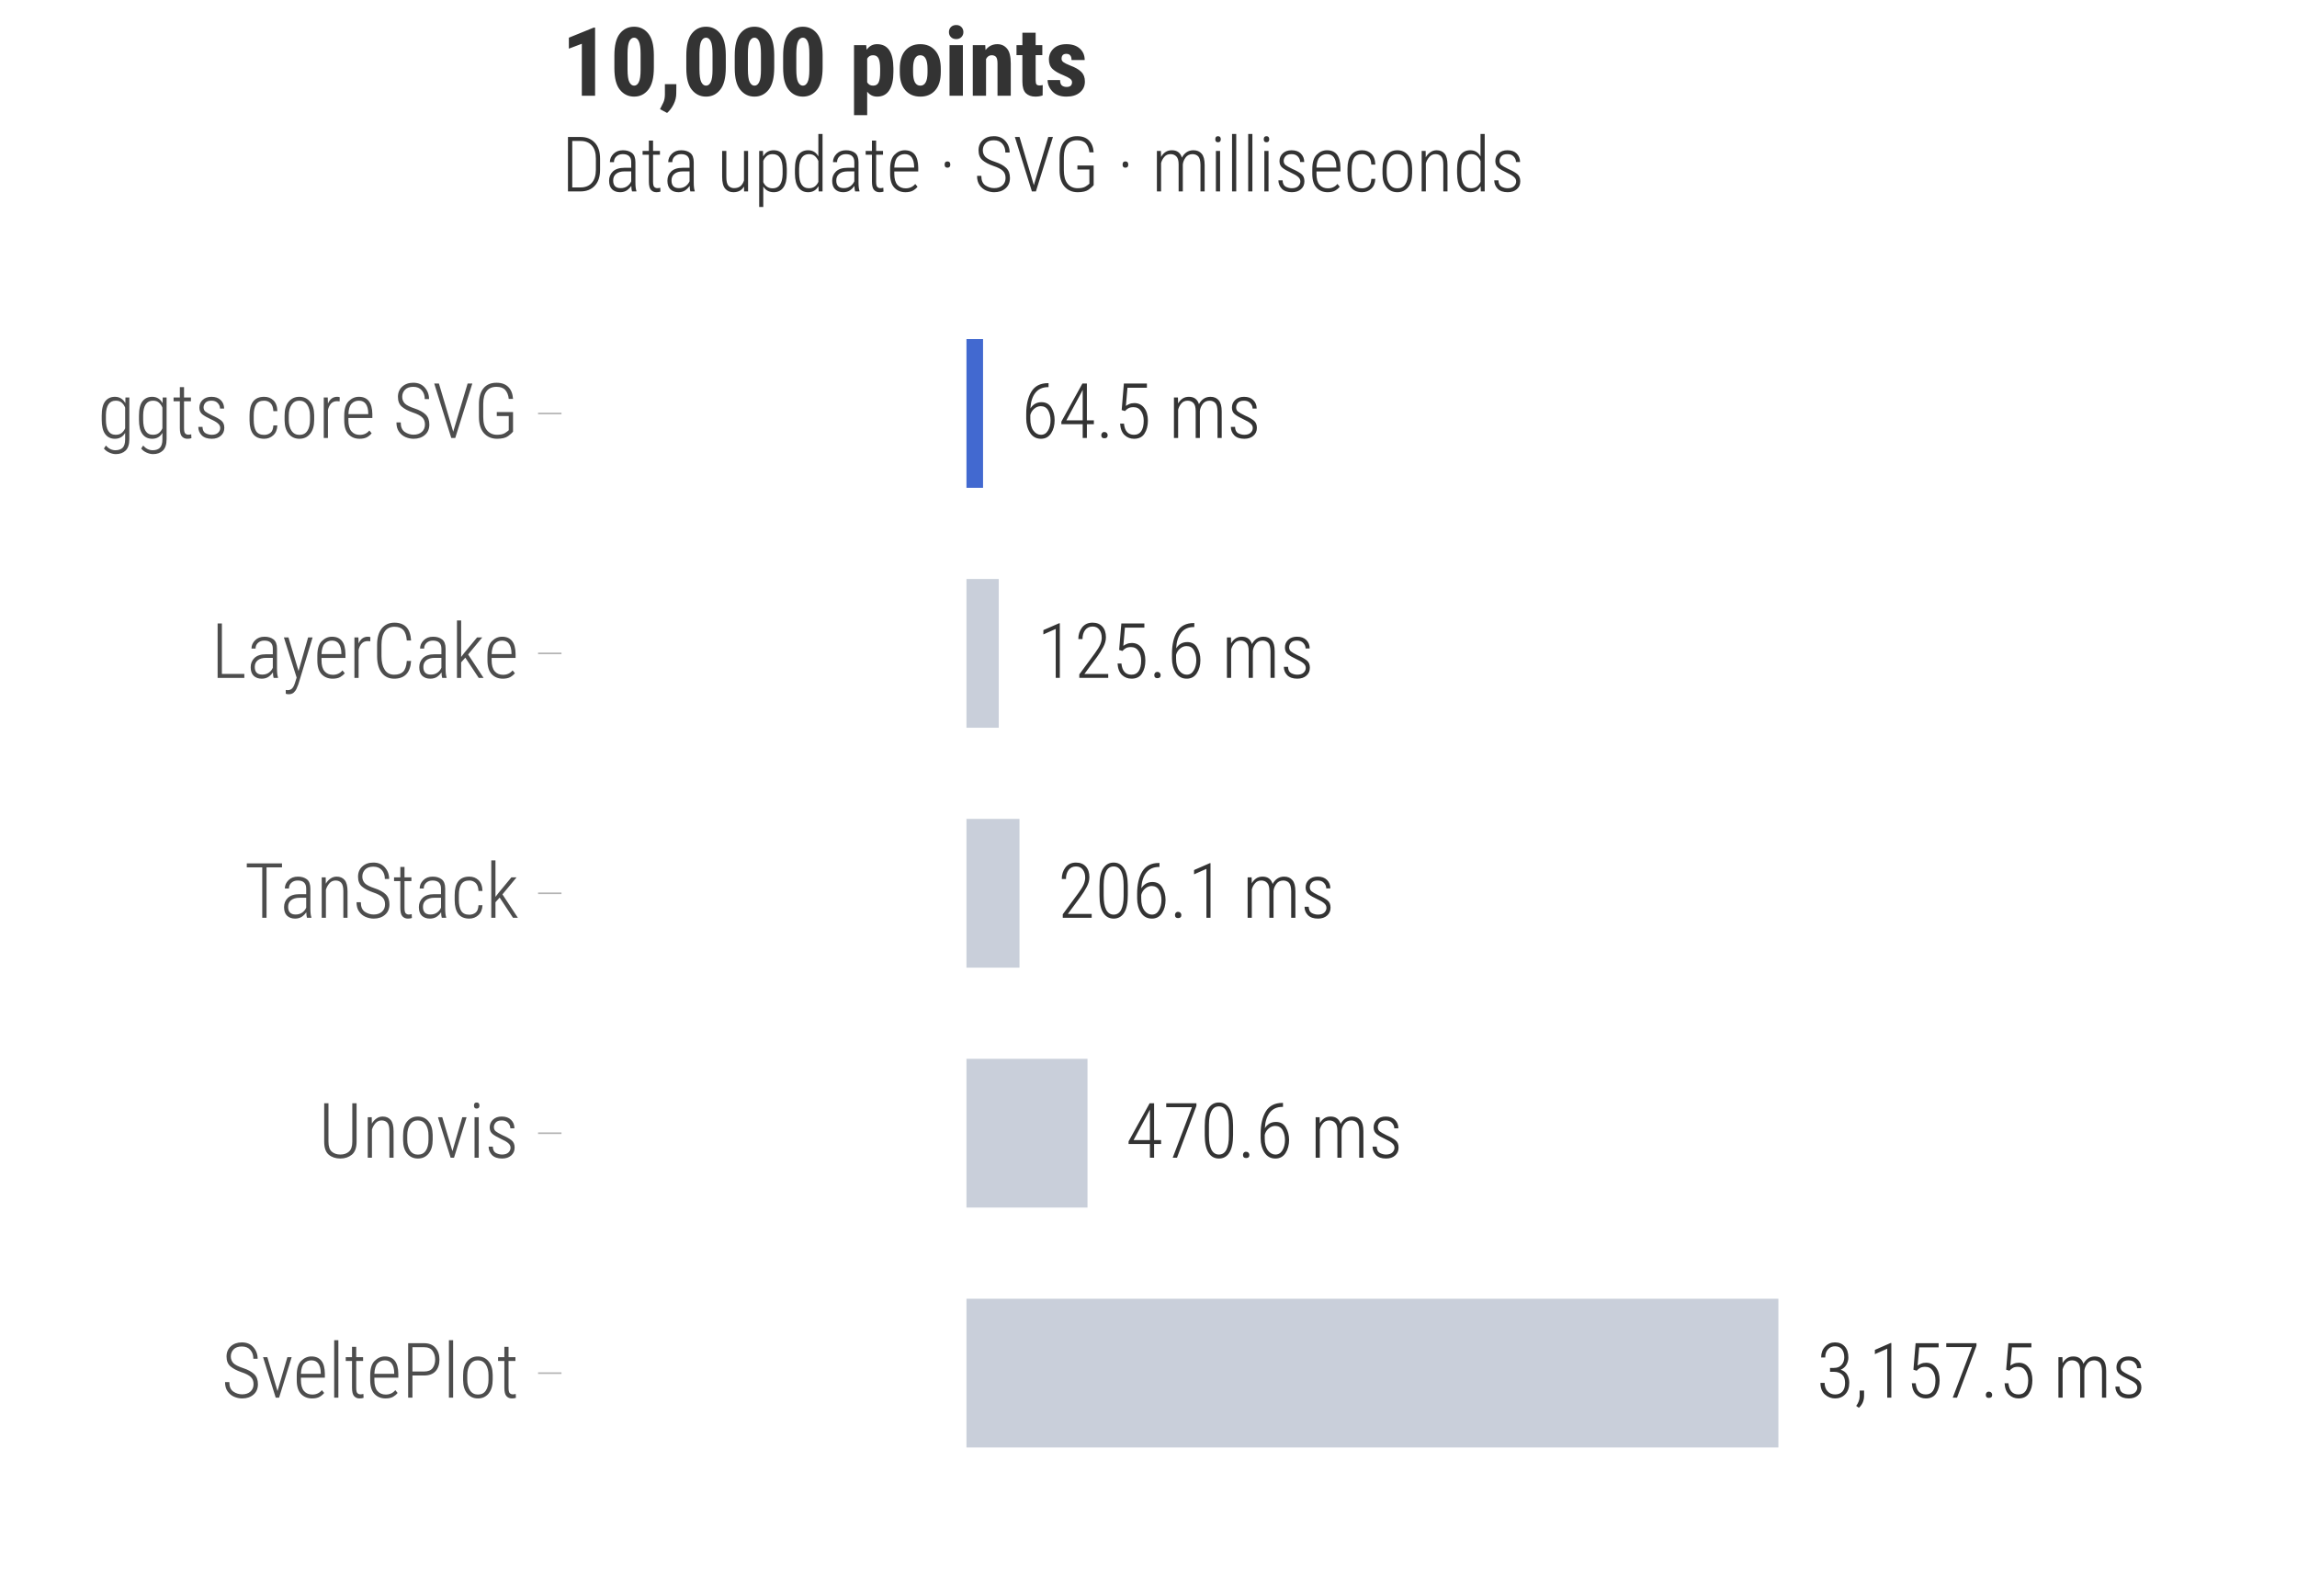
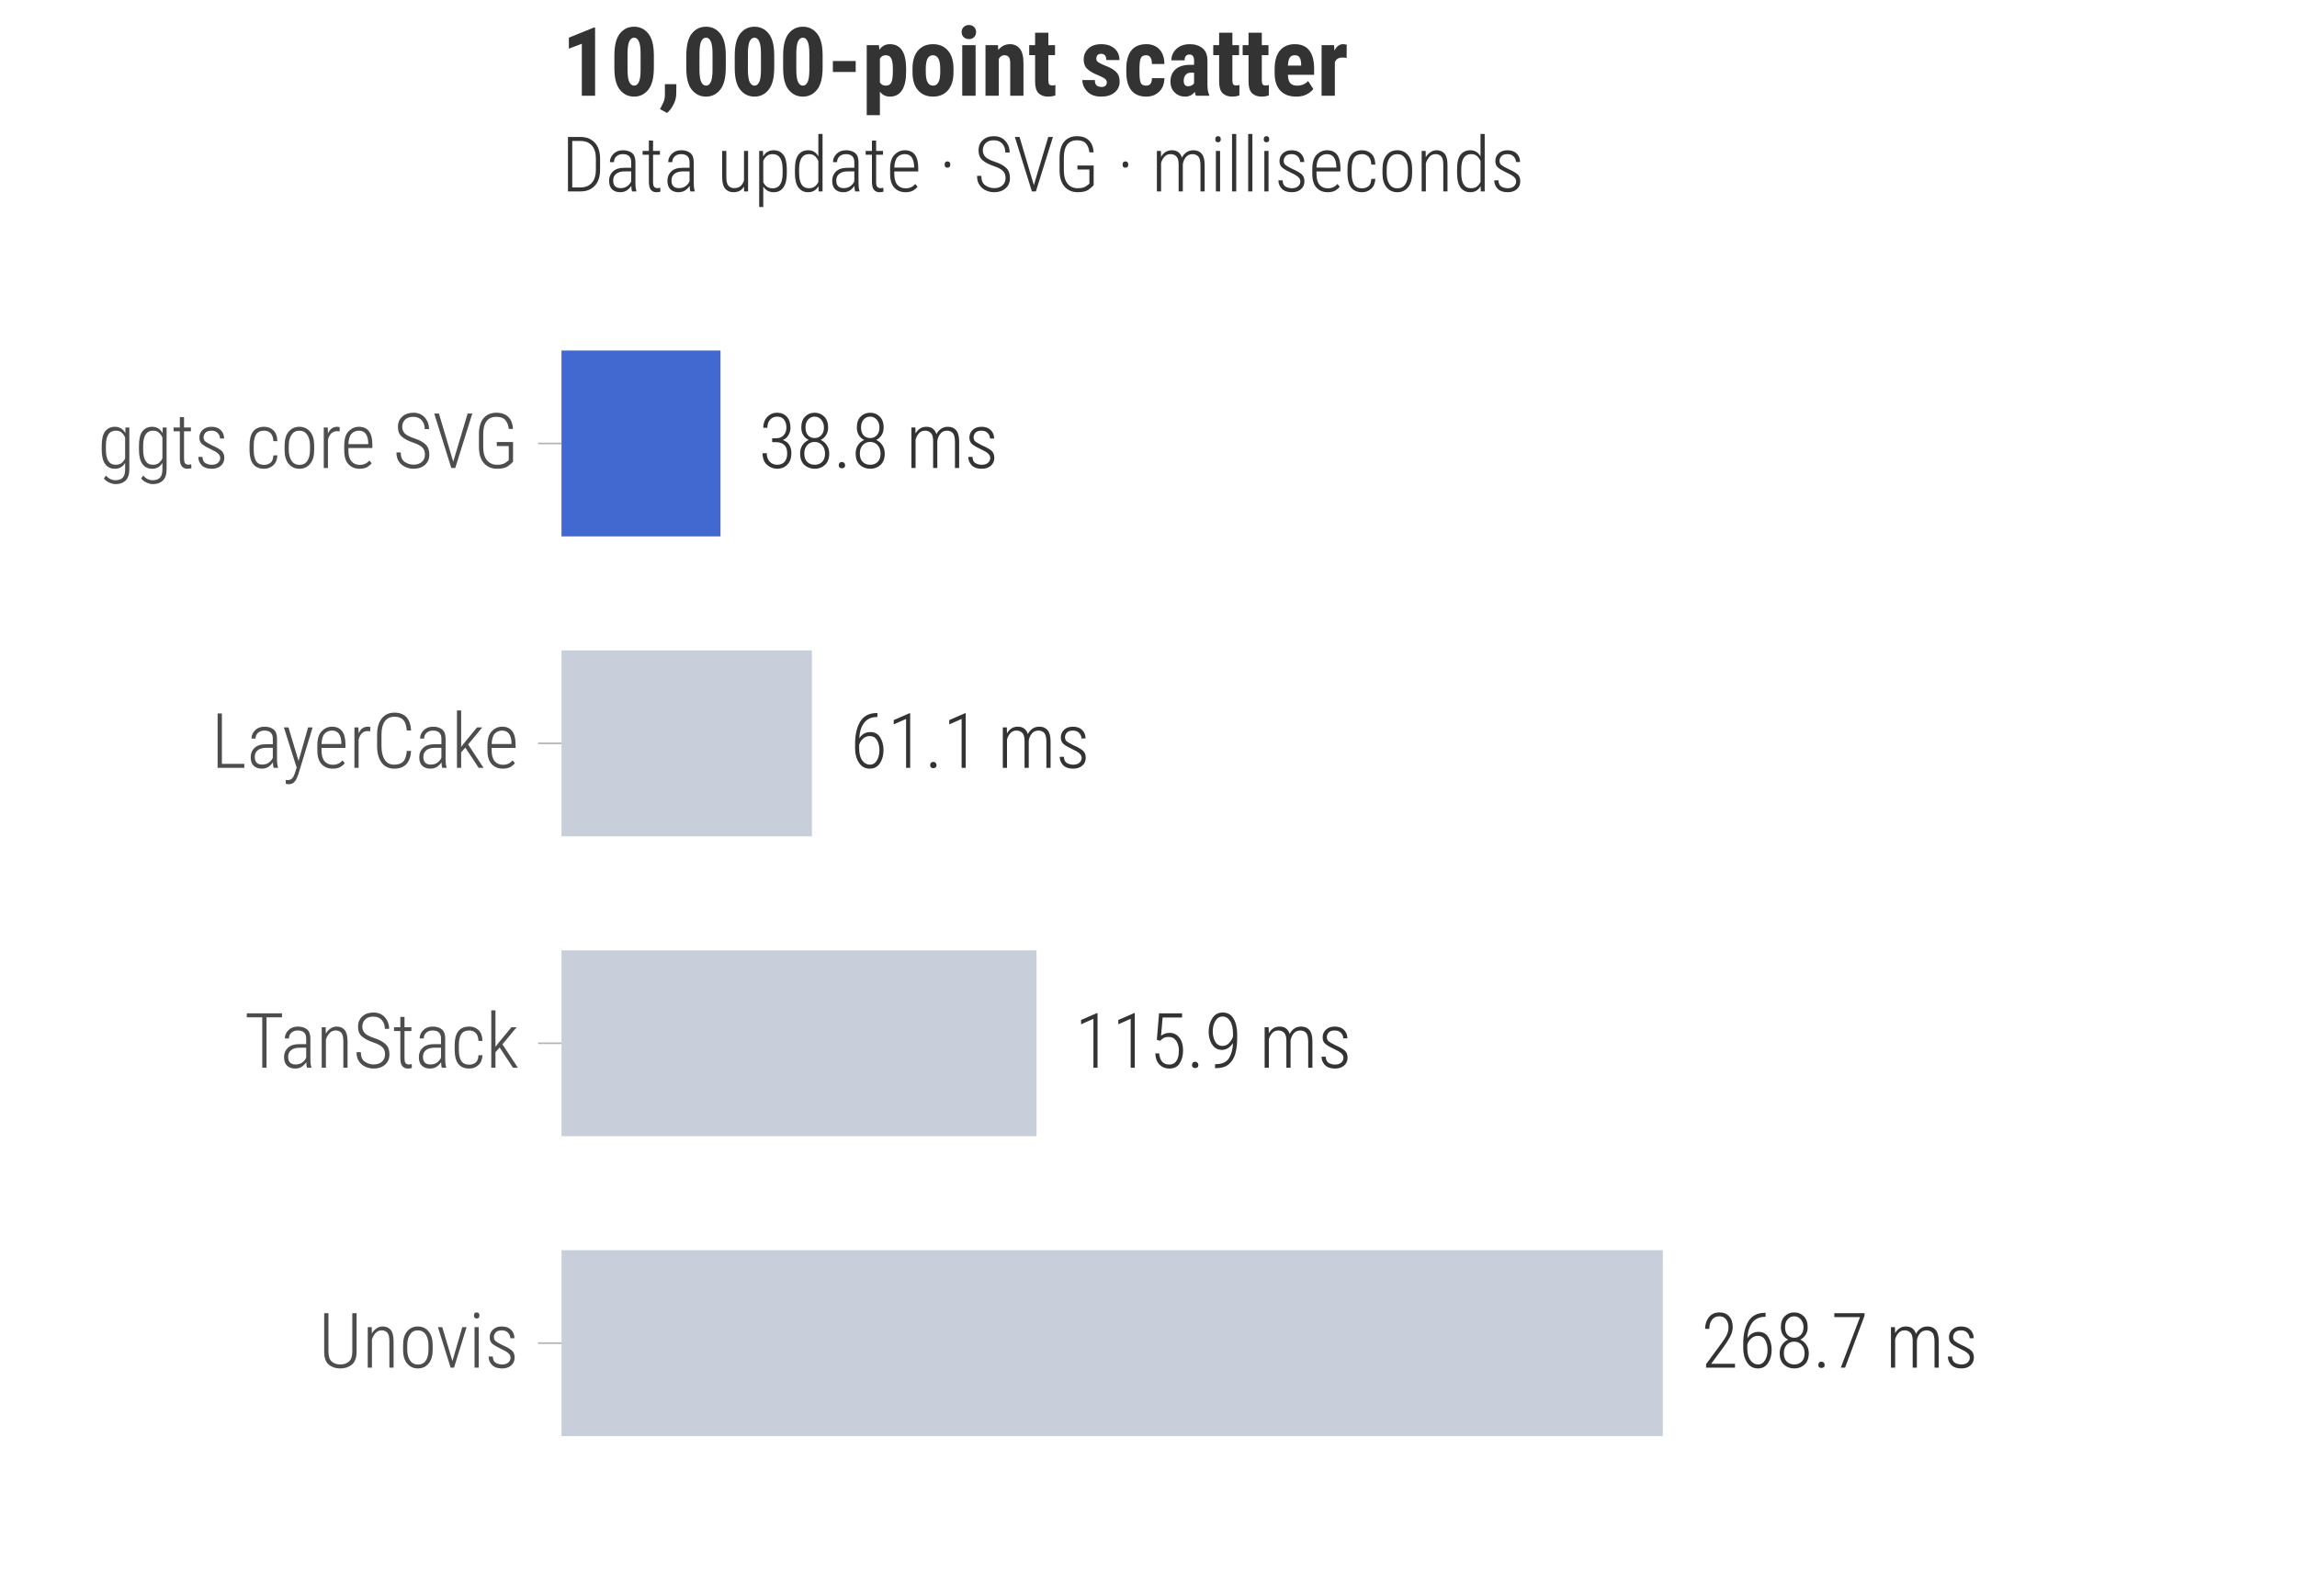
- <svg xmlns="http://www.w3.org/2000/svg" width="360" height="250" viewBox="0 0 360 250" role="img" aria-label="10,000 points. Data update · SVG · milliseconds. Lower is better. ggts core SVG: 64.5 ms; LayerCake: 125.6 ms; TanStack: 206.1 ms; Unovis: 470.6 ms; SveltePlot: 3,157.5 ms." class="gg-plot" font-family="&quot;Roboto Condensed&quot;, &quot;Arial Narrow&quot;, Arial, sans-serif" font-size="11" font-weight="300" text-rendering="optimizeLegibility" shape-rendering="geometricPrecision">
+ <svg xmlns="http://www.w3.org/2000/svg" width="360" height="250" viewBox="0 0 360 250" role="img" aria-label="10,000-point scatter. Data update · SVG · milliseconds. Lower is better. ggts core SVG 38.8 ms, LayerCake 61.1 ms, TanStack 115.9 ms, Unovis 268.7 ms." class="gg-plot" font-family="&quot;Roboto Condensed&quot;, &quot;Arial Narrow&quot;, Arial, sans-serif" font-size="11" font-weight="300" text-rendering="optimizeLegibility" shape-rendering="geometricPrecision">
  <rect class="gg-paper" width="360" height="250" fill="var(--gg-paper, #ffffff)" />
-   <text class="gg-title" x="88" y="15" font-size="15" font-weight="700" fill="var(--gg-ink, #333333)">10,000 points</text>
+   <text class="gg-title" x="88" y="15" font-size="15" font-weight="700" fill="var(--gg-ink, #333333)">10,000-point scatter</text>
  <text class="gg-subtitle" x="88" y="30" font-size="12" font-weight="300" fill="var(--gg-ink, #333333)">Data update · SVG · milliseconds</text>
  <defs>
    <clipPath id="gg-clip-0">
      <rect width="268" height="188" />
    </clipPath>
  </defs>
  <g class="gg-panel" data-panel="0" transform="translate(88,46)">
    <rect class="gg-panel-background" width="268" height="188" fill="var(--gg-panel, #ffffff)" />
    <g class="gg-grid" stroke="var(--gg-grid, transparent)" stroke-width="0.25" vector-effect="non-scaling-stroke">
-       <line x1="63.47" y1="0" x2="63.47" y2="188" />
-       <line x1="144.08" y1="0" x2="144.08" y2="188" />
-       <line x1="224.68" y1="0" x2="224.68" y2="188" />
-       <line x1="0" y1="18.8" x2="268" y2="18.8" />
-       <line x1="0" y1="56.4" x2="268" y2="56.4" />
-       <line x1="0" y1="94" x2="268" y2="94" />
-       <line x1="0" y1="131.6" x2="268" y2="131.6" />
-       <line x1="0" y1="169.2" x2="268" y2="169.2" />
+       <line x1="0" y1="0" x2="0" y2="188" />
+       <line x1="64.24" y1="0" x2="64.24" y2="188" />
+       <line x1="128.48" y1="0" x2="128.48" y2="188" />
+       <line x1="192.71" y1="0" x2="192.71" y2="188" />
+       <line x1="256.95" y1="0" x2="256.95" y2="188" />
+       <line x1="0" y1="23.5" x2="268" y2="23.5" />
+       <line x1="0" y1="70.5" x2="268" y2="70.5" />
+       <line x1="0" y1="117.5" x2="268" y2="117.5" />
+       <line x1="0" y1="164.5" x2="268" y2="164.5" />
    </g>
    <g class="gg-marks" clip-path="url(#gg-clip-0)">
      <g class="gg-batch gg-rects" data-layer="0">
-         <rect x="63.47" y="7.14" width="2.6" height="23.31" fill="#4269d0" />
-         <rect x="63.47" y="44.74" width="5.06" height="23.31" fill="#c9cfda" />
-         <rect x="63.47" y="82.34" width="8.31" height="23.31" fill="#c9cfda" />
-         <rect x="63.47" y="119.94" width="18.97" height="23.31" fill="#c9cfda" />
-         <rect x="63.47" y="157.54" width="127.25" height="23.31" fill="#c9cfda" />
+         <rect x="0" y="8.93" width="24.92" height="29.14" fill="#4269d0" />
+         <rect x="0" y="55.93" width="39.25" height="29.14" fill="#c9cfda" />
+         <rect x="0" y="102.93" width="74.45" height="29.14" fill="#c9cfda" />
+         <rect x="0" y="149.93" width="172.61" height="29.14" fill="#c9cfda" />
      </g>
      <g class="gg-batch gg-glyphs" data-layer="1" font-size="12" text-anchor="start">
-         <text x="72.07" y="18.8" dy="0.32em" fill="var(--gg-ink, #333333)">64.5 ms</text>
-         <text x="74.54" y="56.4" dy="0.32em" fill="var(--gg-ink, #333333)">125.6 ms</text>
-         <text x="77.78" y="94" dy="0.32em" fill="var(--gg-ink, #333333)">206.1 ms</text>
-         <text x="88.44" y="131.6" dy="0.32em" fill="var(--gg-ink, #333333)">470.6 ms</text>
-         <text x="196.72" y="169.2" dy="0.32em" fill="var(--gg-ink, #333333)">3,157.5 ms</text>
+         <text x="30.92" y="23.5" dy="0.32em" fill="var(--gg-ink, #333333)">38.8 ms</text>
+         <text x="45.25" y="70.5" dy="0.32em" fill="var(--gg-ink, #333333)">61.1 ms</text>
+         <text x="80.45" y="117.5" dy="0.32em" fill="var(--gg-ink, #333333)">115.9 ms</text>
+         <text x="178.61" y="164.5" dy="0.32em" fill="var(--gg-ink, #333333)">268.7 ms</text>
      </g>
    </g>
    <rect class="gg-panel-border" width="268" height="188" fill="none" stroke="var(--gg-panelBorder, transparent)" stroke-width="0.5" vector-effect="non-scaling-stroke" />
  </g>
  <g class="gg-axis gg-axis-y" transform="translate(88,46)">
-     <g class="gg-tick" transform="translate(0,18.8)">
+     <g class="gg-tick" transform="translate(0,23.5)">
      <line x2="-3.67" stroke="var(--gg-tickColor, #b3b3b3)" stroke-width="0.25" vector-effect="non-scaling-stroke" />
      <text x="-6.67" dy="0.32em" text-anchor="end" fill="var(--gg-axisText, #4d4d4d)" font-size="12" font-weight="300">ggts core SVG</text>
    </g>
-     <g class="gg-tick" transform="translate(0,56.4)">
+     <g class="gg-tick" transform="translate(0,70.5)">
      <line x2="-3.67" stroke="var(--gg-tickColor, #b3b3b3)" stroke-width="0.25" vector-effect="non-scaling-stroke" />
      <text x="-6.67" dy="0.32em" text-anchor="end" fill="var(--gg-axisText, #4d4d4d)" font-size="12" font-weight="300">LayerCake</text>
    </g>
-     <g class="gg-tick" transform="translate(0,94)">
+     <g class="gg-tick" transform="translate(0,117.5)">
      <line x2="-3.67" stroke="var(--gg-tickColor, #b3b3b3)" stroke-width="0.25" vector-effect="non-scaling-stroke" />
      <text x="-6.67" dy="0.32em" text-anchor="end" fill="var(--gg-axisText, #4d4d4d)" font-size="12" font-weight="300">TanStack</text>
    </g>
-     <g class="gg-tick" transform="translate(0,131.6)">
+     <g class="gg-tick" transform="translate(0,164.5)">
      <line x2="-3.67" stroke="var(--gg-tickColor, #b3b3b3)" stroke-width="0.25" vector-effect="non-scaling-stroke" />
      <text x="-6.67" dy="0.32em" text-anchor="end" fill="var(--gg-axisText, #4d4d4d)" font-size="12" font-weight="300">Unovis</text>
    </g>
-     <g class="gg-tick" transform="translate(0,169.2)">
-       <line x2="-3.67" stroke="var(--gg-tickColor, #b3b3b3)" stroke-width="0.25" vector-effect="non-scaling-stroke" />
-       <text x="-6.67" dy="0.32em" text-anchor="end" fill="var(--gg-axisText, #4d4d4d)" font-size="12" font-weight="300">SveltePlot</text>
-     </g>
  </g>
</svg>
